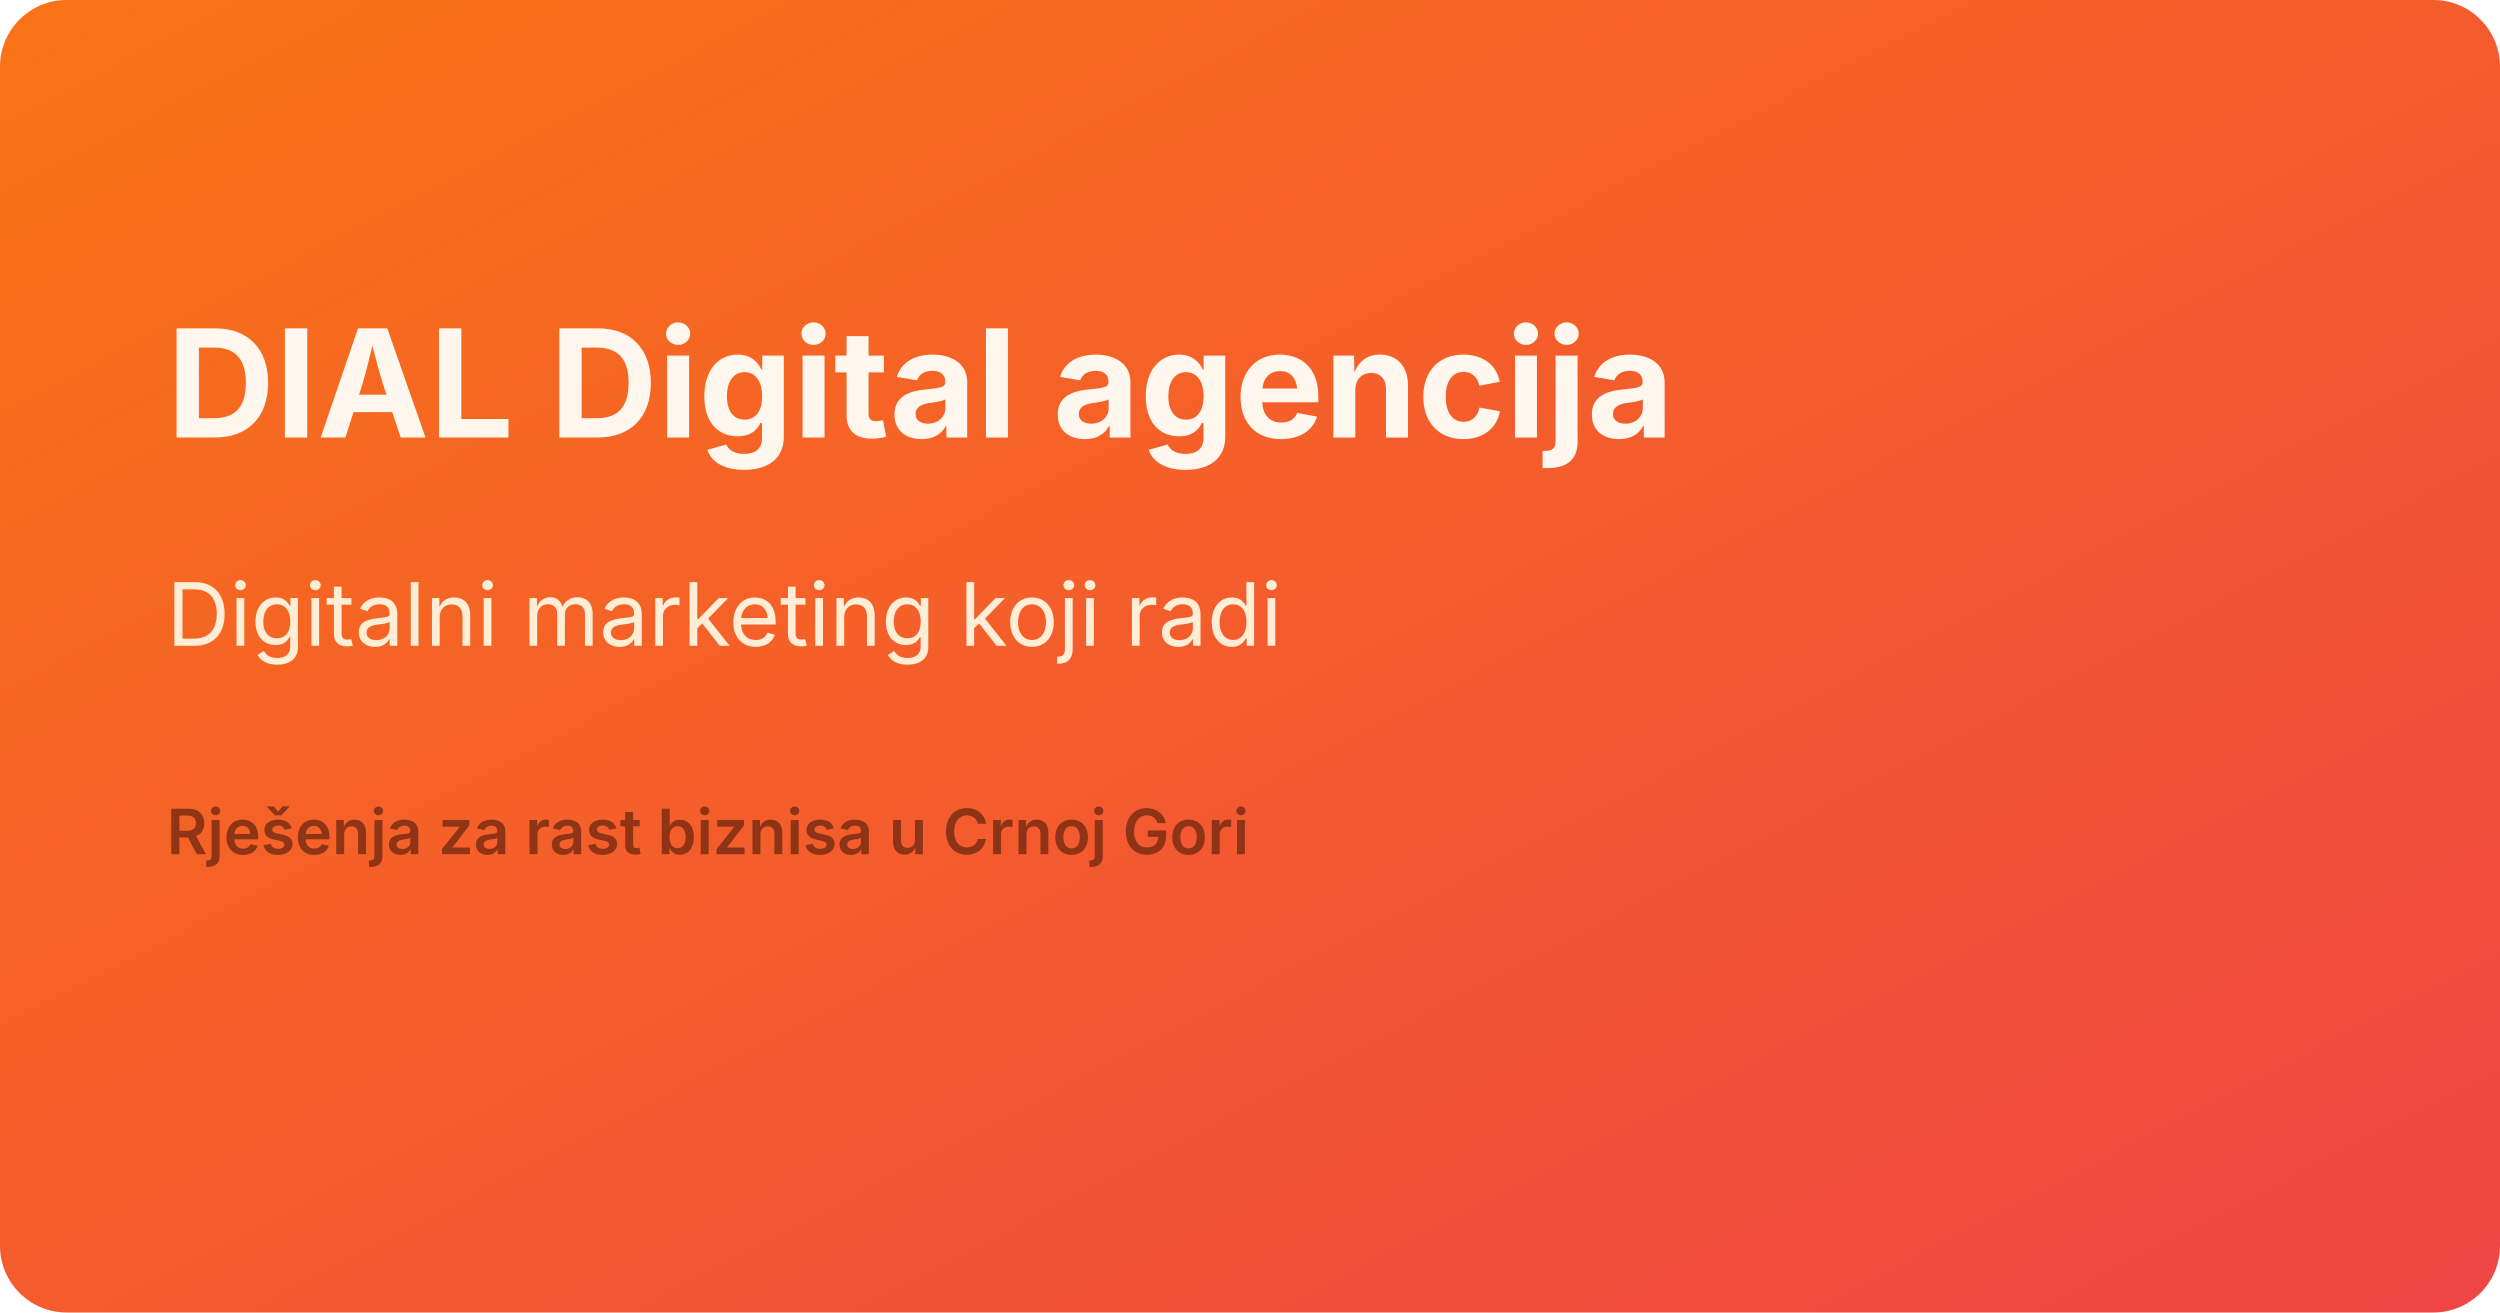
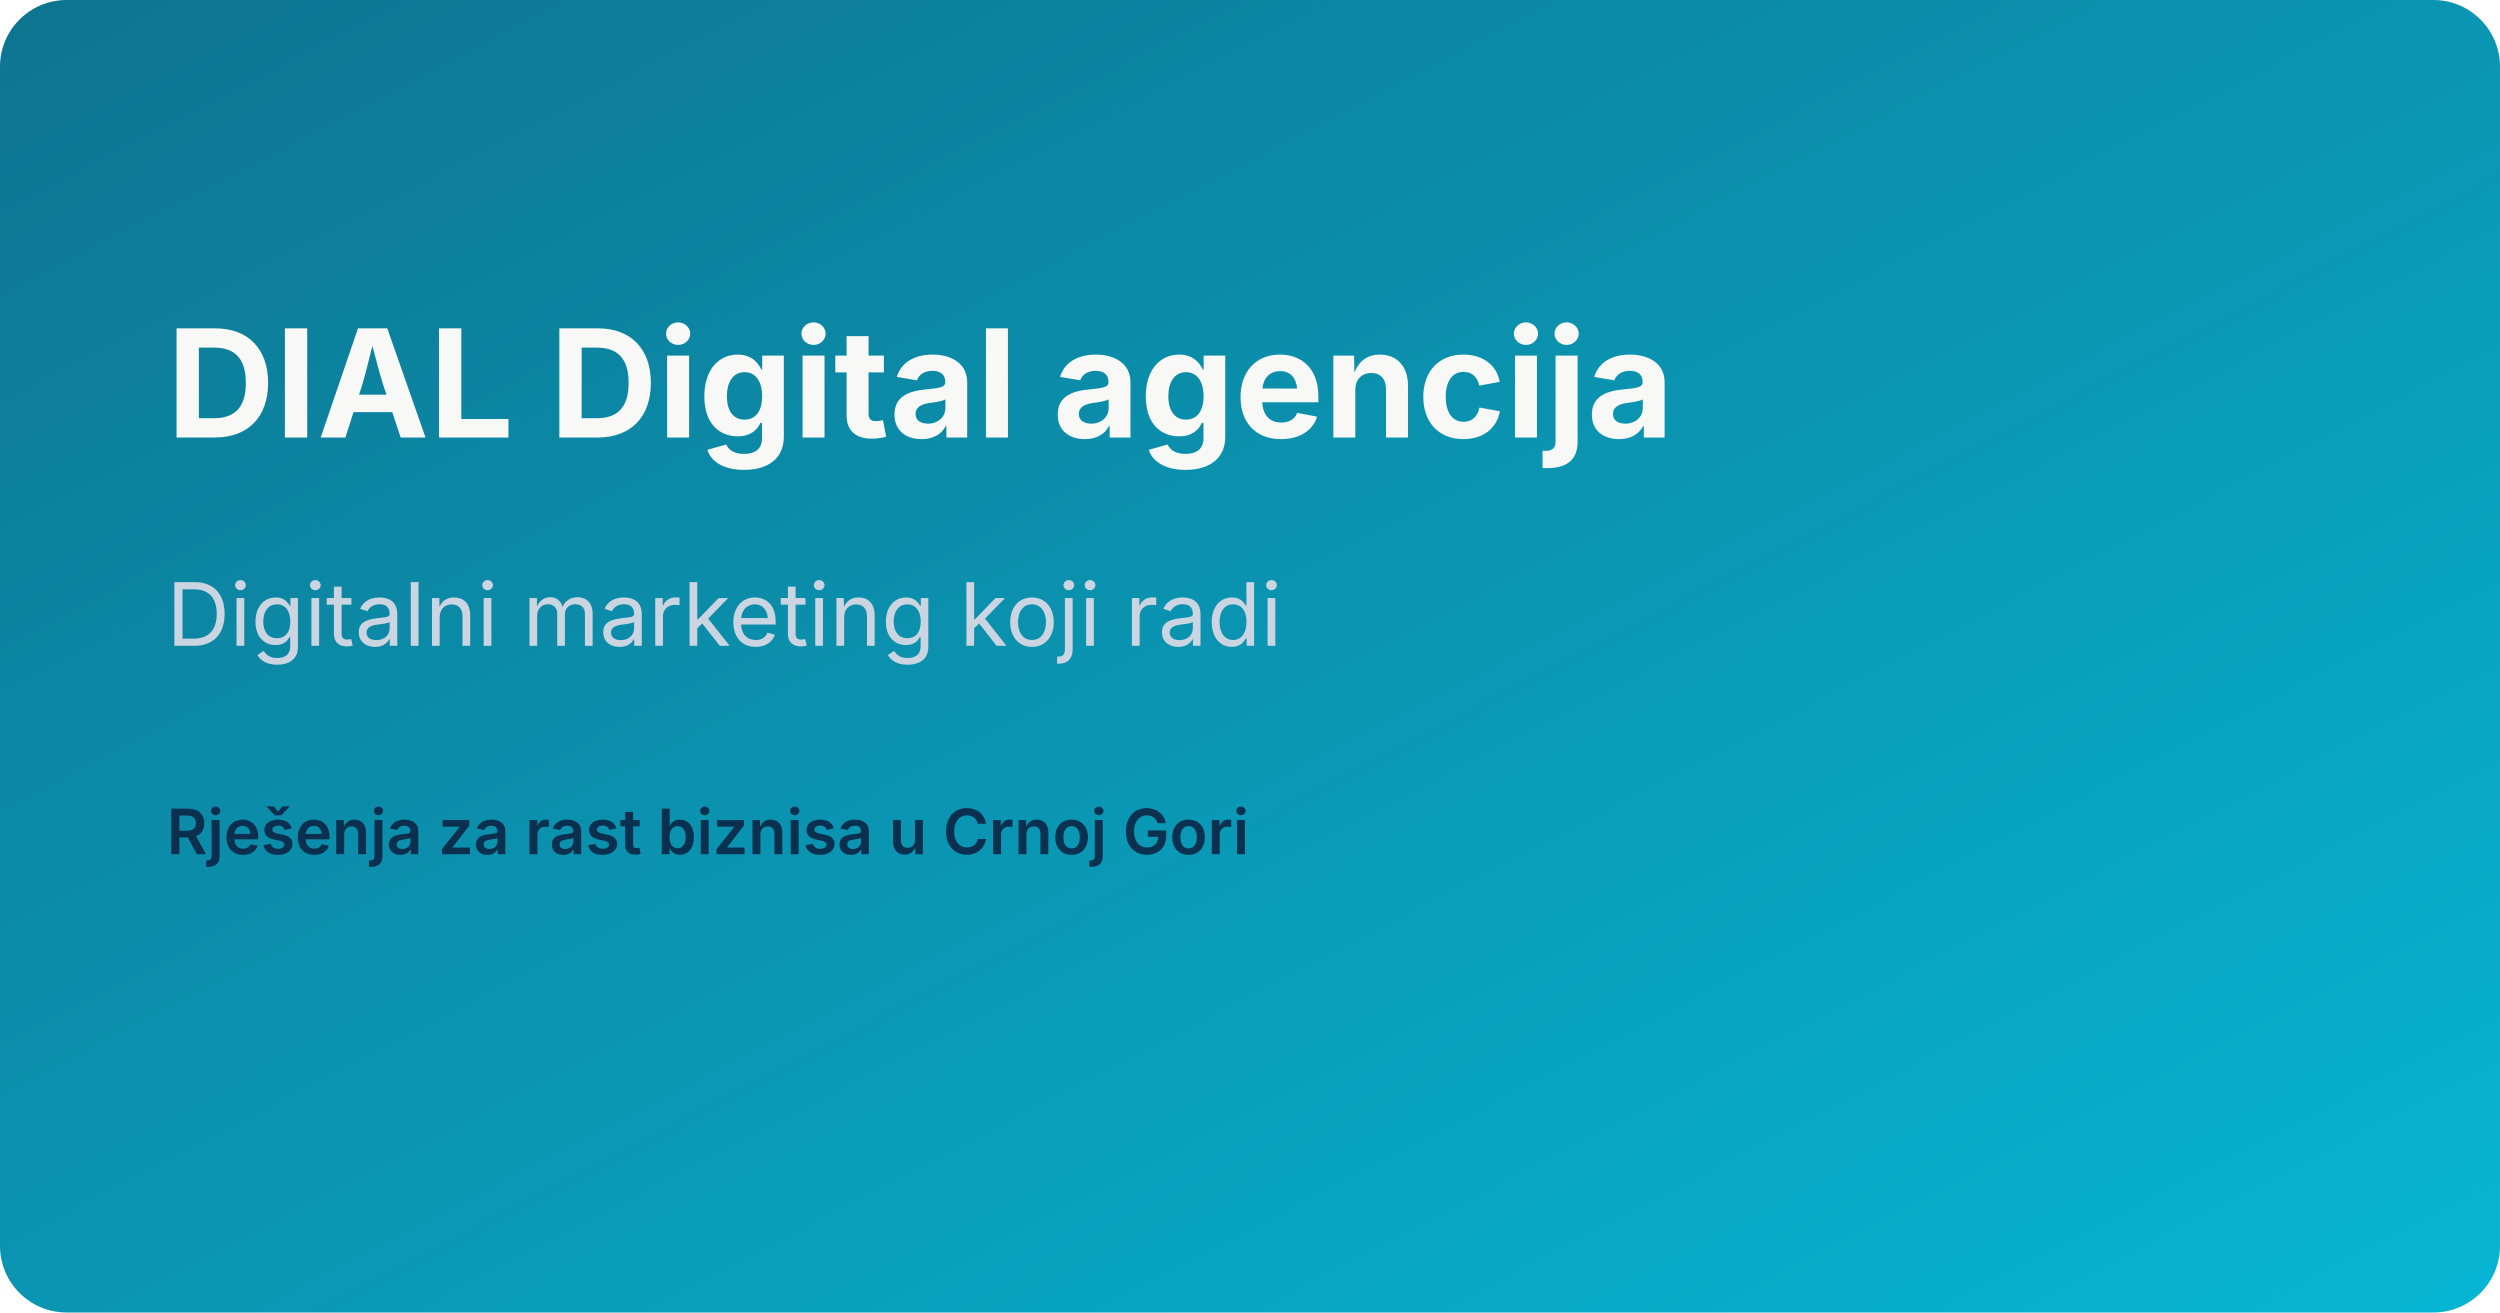
<svg xmlns="http://www.w3.org/2000/svg" viewBox="0 0 1200 630">
  <defs>
    <linearGradient id="bg" x1="0" y1="0" x2="1" y2="1">
-       <stop offset="0" stop-color="#f97316" />
-       <stop offset="1" stop-color="#ef4444" />
+       <stop offset="0" stop-color="#0E7490" />
+       <stop offset="1" stop-color="#06B6D4" />
    </linearGradient>
  </defs>
  <rect width="1200" height="630" fill="url(#bg)" rx="32" />
-   <text x="80" y="210" fill="#fff7ed" font-family="'Inter', 'Segoe UI', sans-serif" font-size="72" font-weight="700">
+   <text x="80" y="210" fill="#F8F8F7" font-family="'Inter', 'Segoe UI', sans-serif" font-size="72" font-weight="700">
    DIAL Digital agencija
  </text>
-   <text x="80" y="310" fill="#ffedd5" font-family="'Inter', 'Segoe UI', sans-serif" font-size="42">
+   <text x="80" y="310" fill="#CBD5E1" font-family="'Inter', 'Segoe UI', sans-serif" font-size="42">
    Digitalni marketing koji radi
  </text>
-   <text x="80" y="410" fill="#7c2d12" font-family="'Inter', 'Segoe UI', sans-serif" font-size="30" font-weight="600" opacity="0.85">
+   <text x="80" y="410" fill="#0A1F3E" font-family="'Inter', 'Segoe UI', sans-serif" font-size="30" font-weight="600" opacity="0.85">
    Rješenja za rast biznisa u Crnoj Gori
  </text>
</svg>
